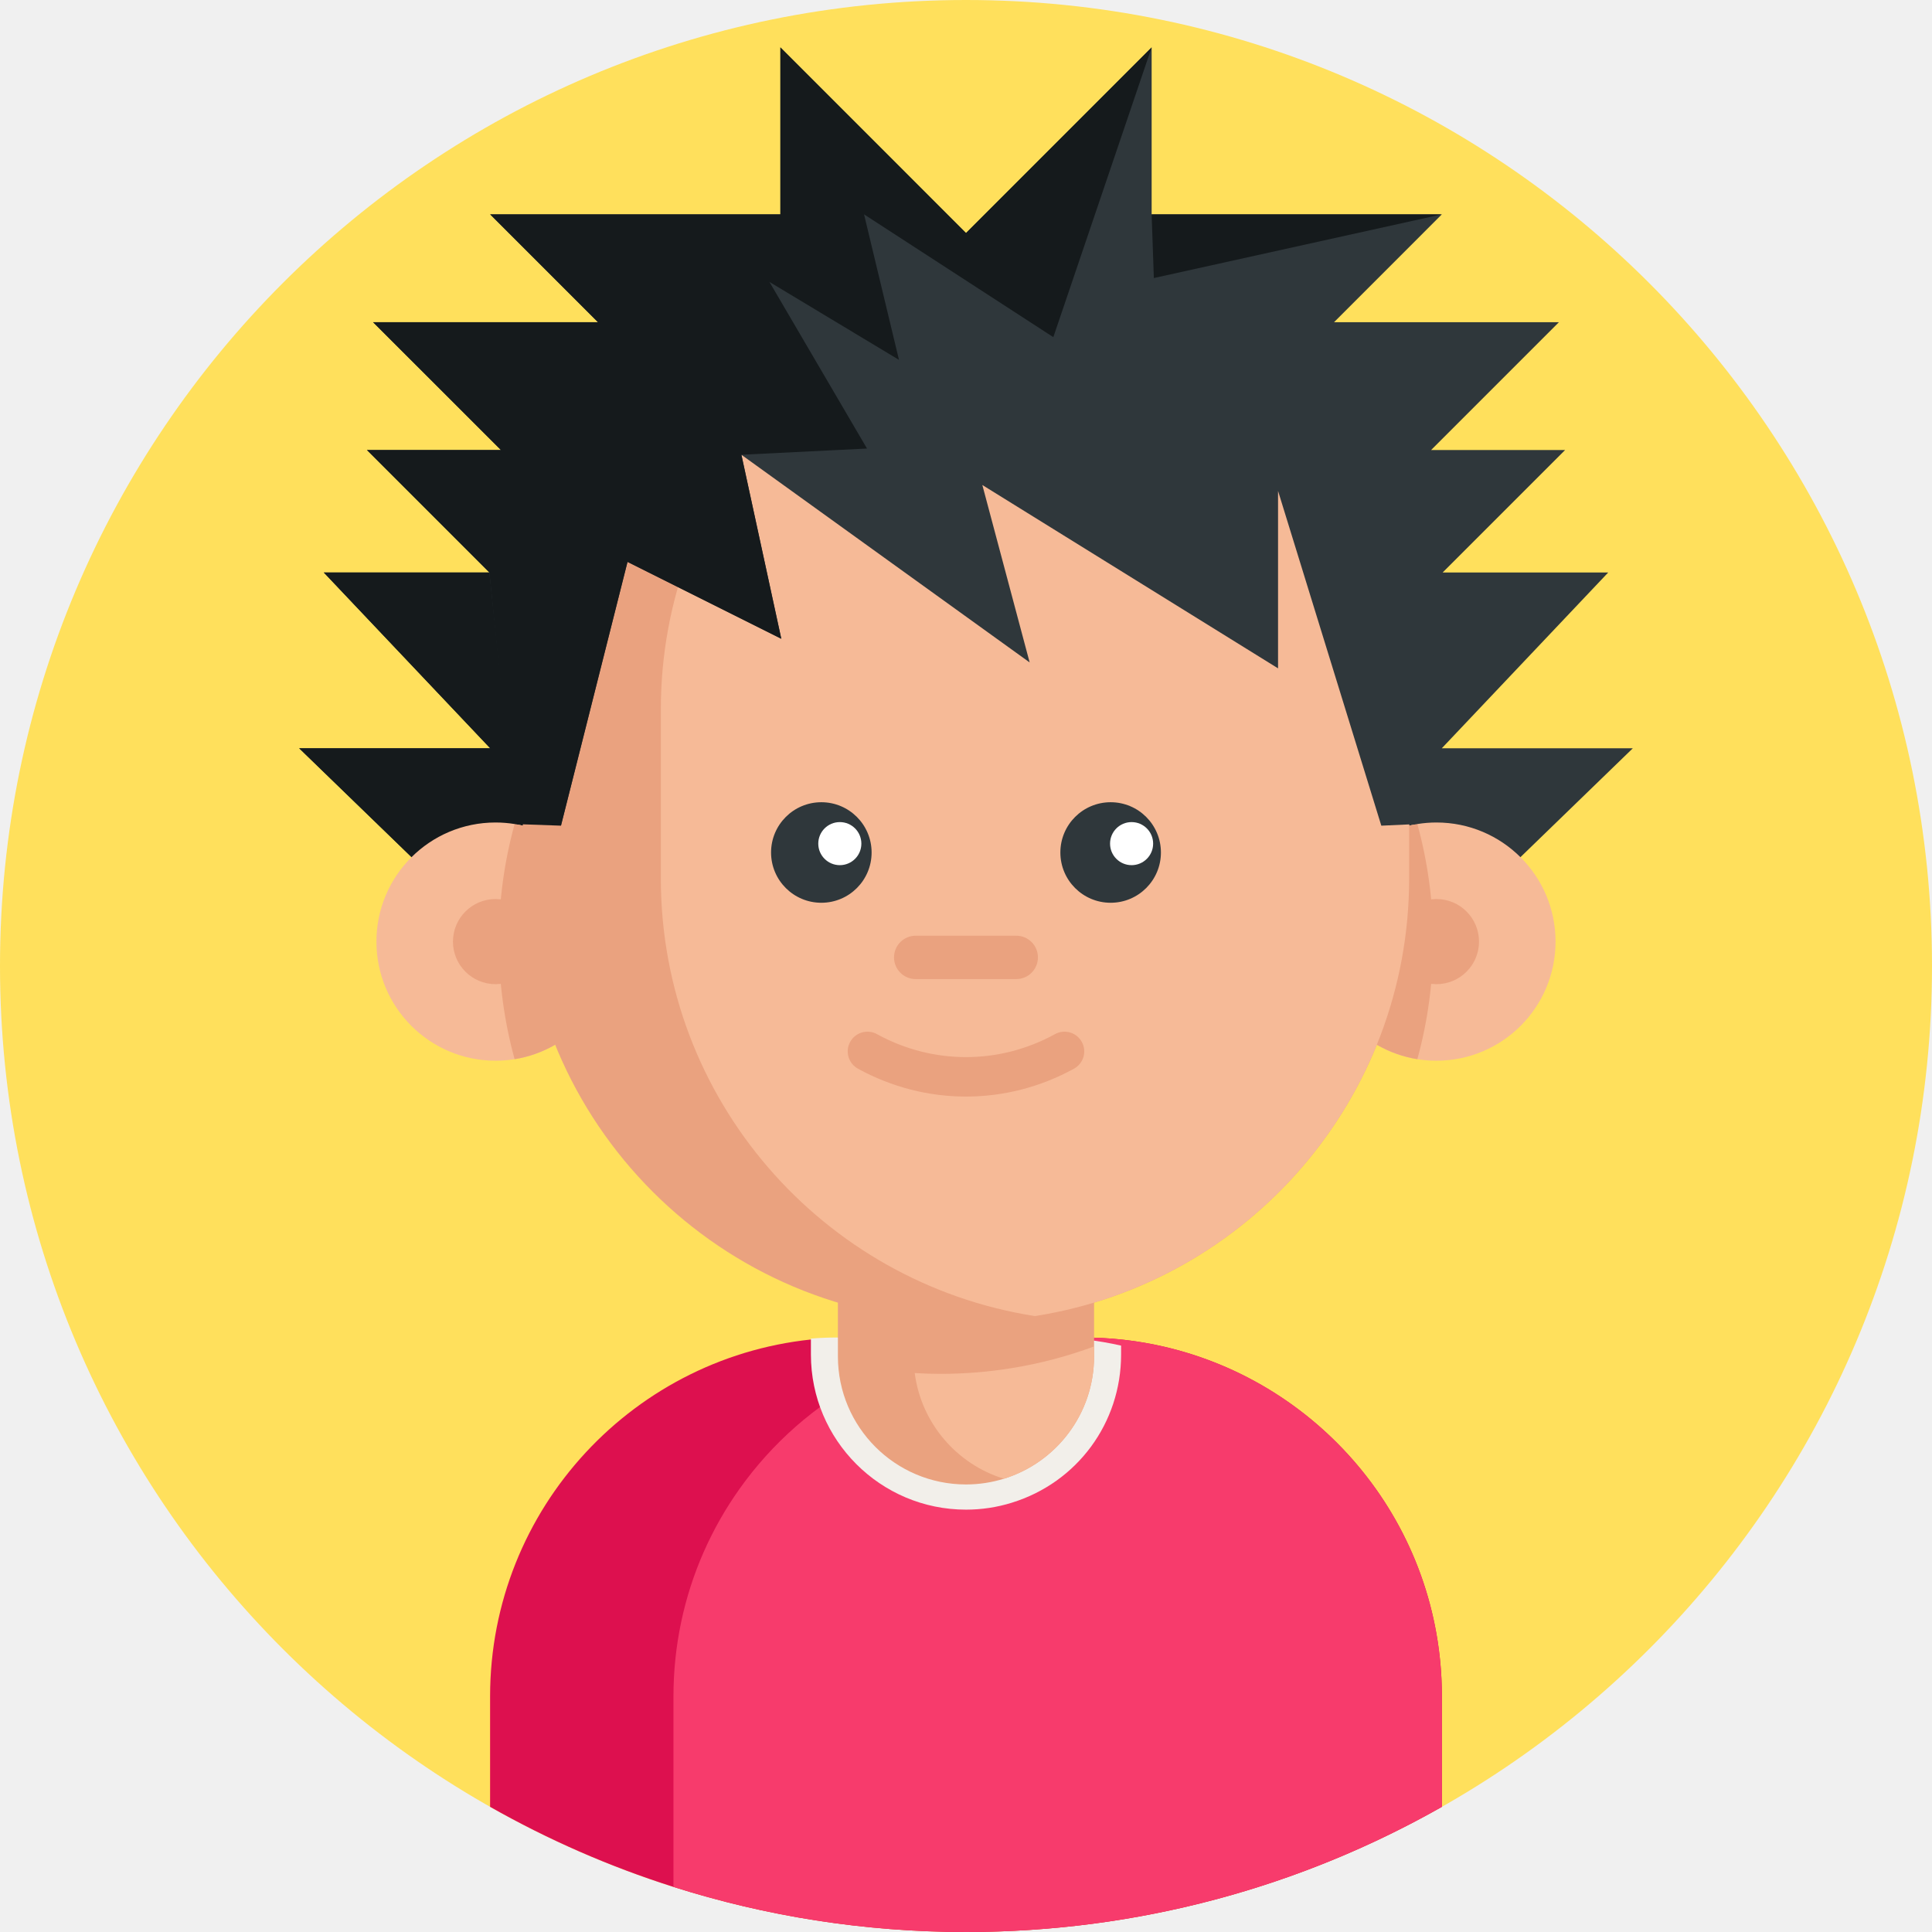
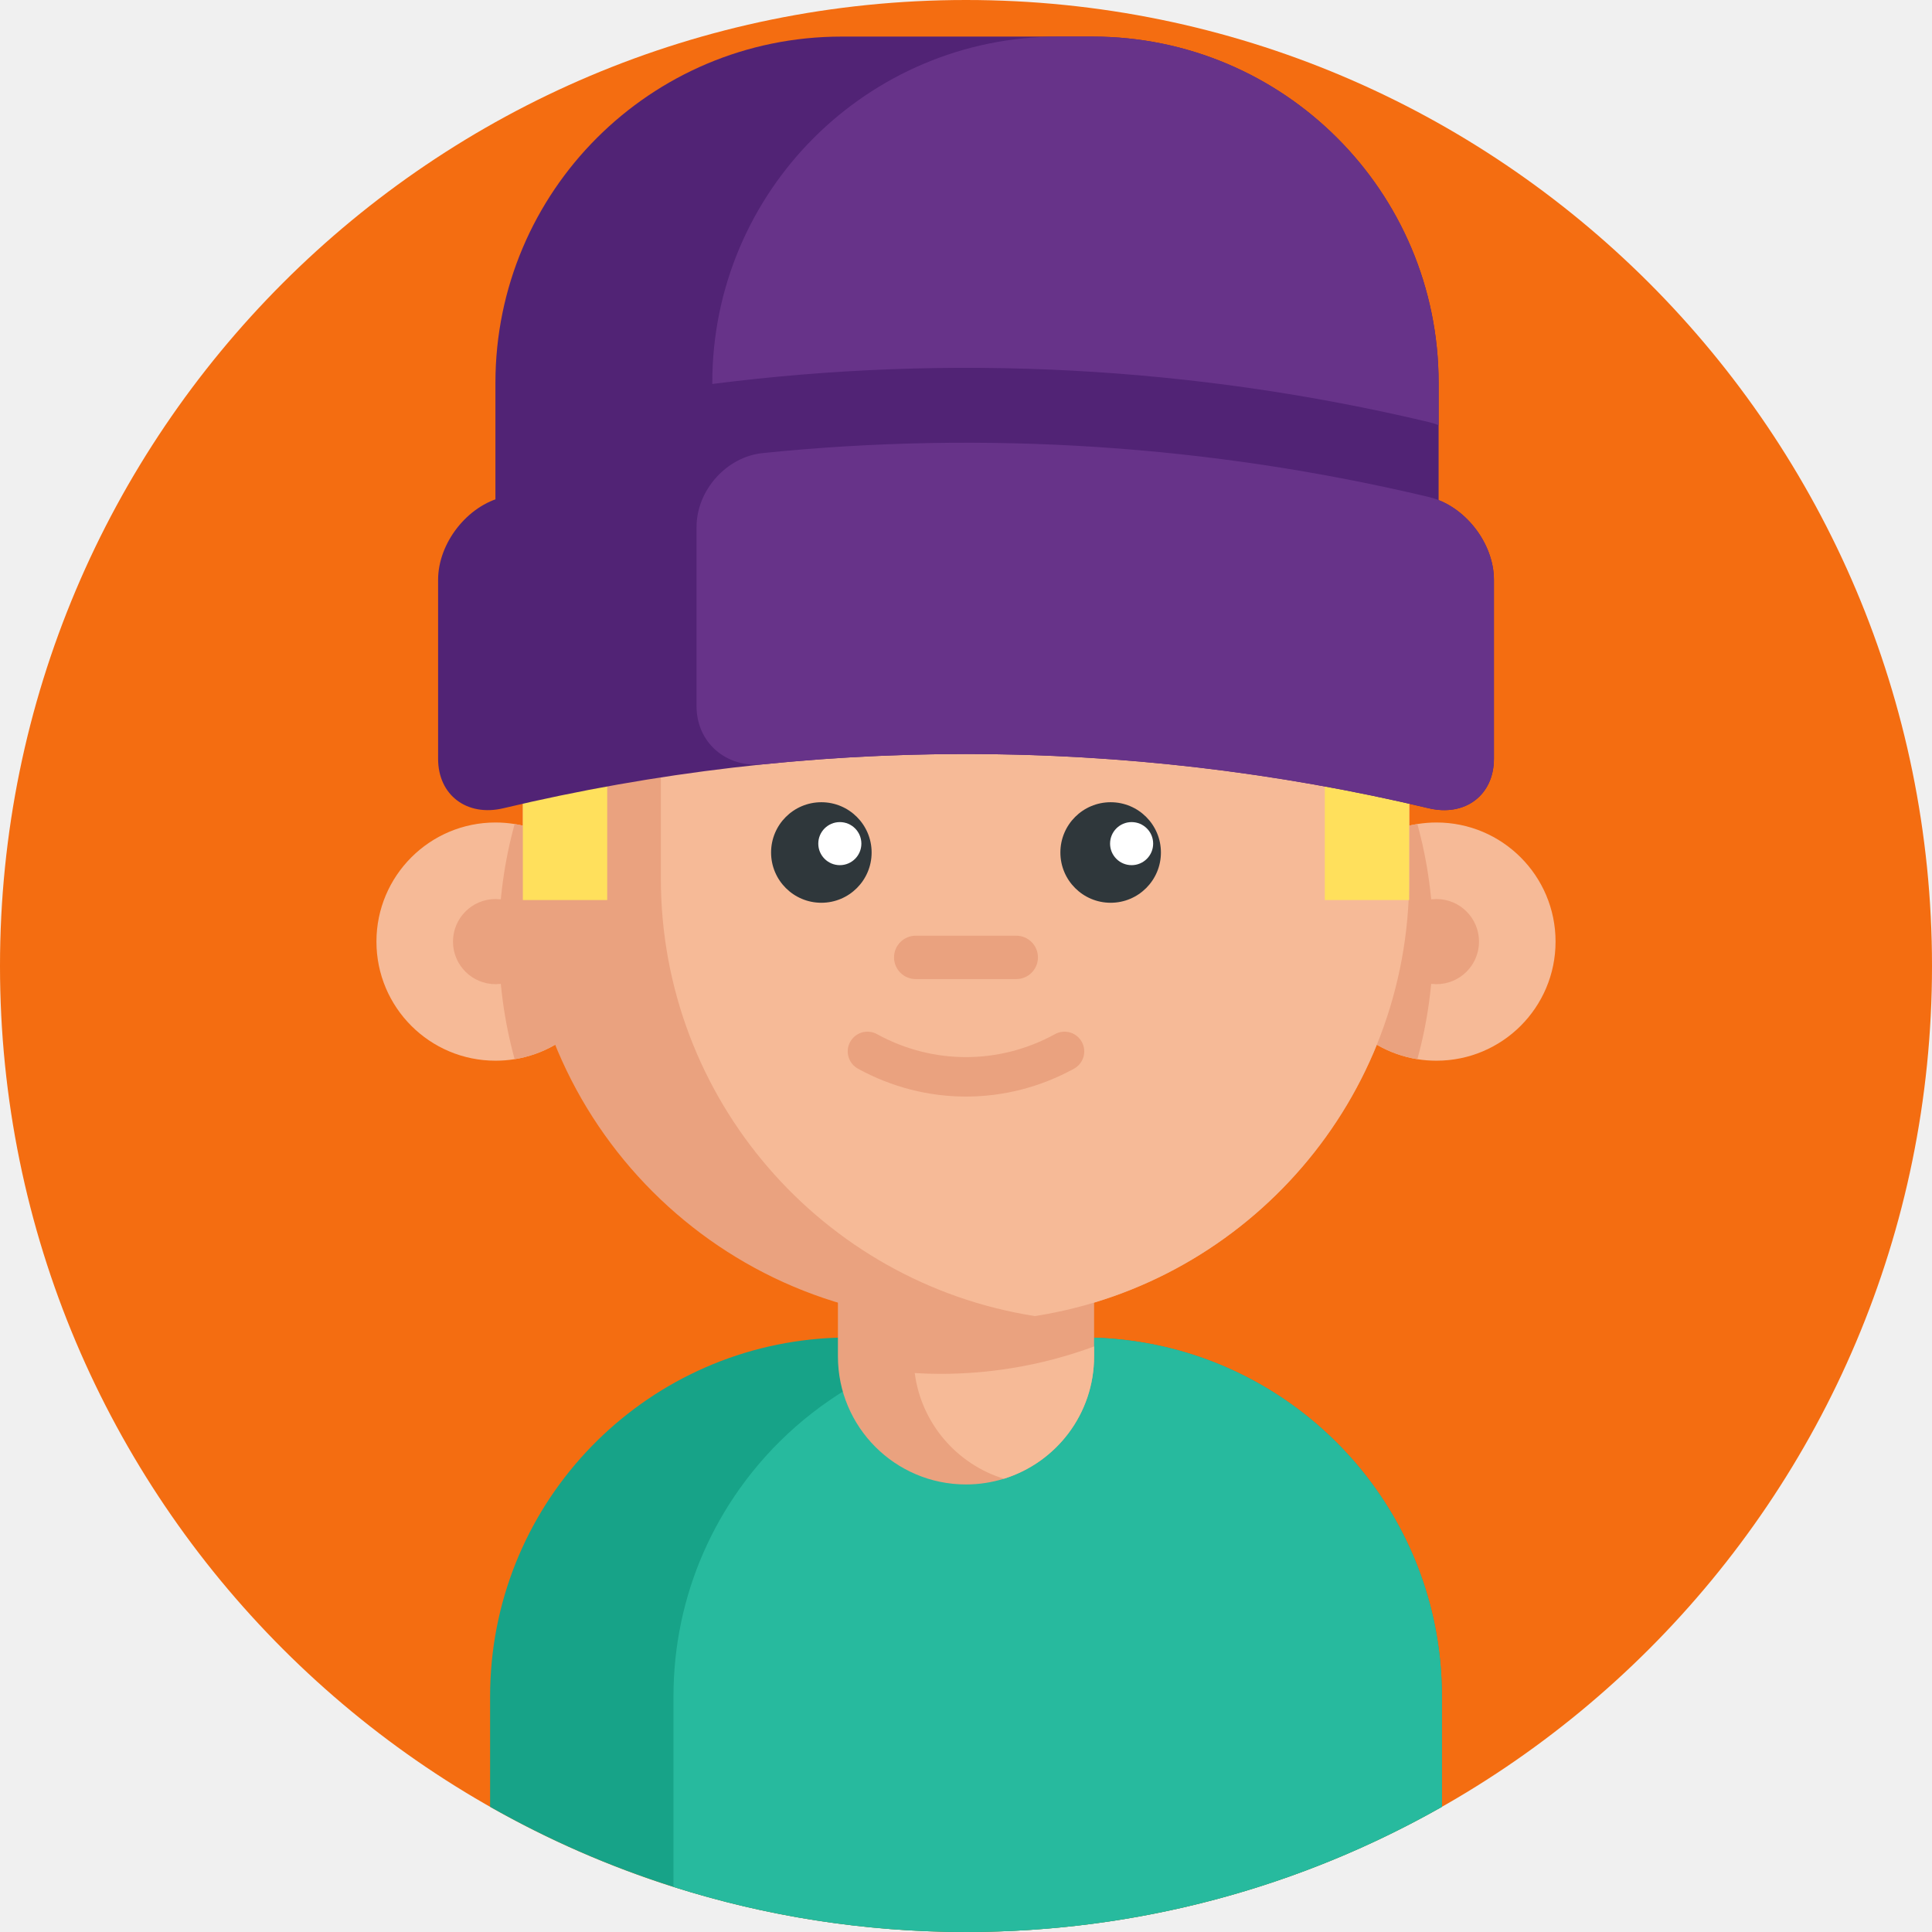
<svg xmlns="http://www.w3.org/2000/svg" height="512pt" viewBox="0 0 512 512" width="512pt">
-   <path d="m512 256c0 141.387-114.613 256-256 256s-256-114.613-256-256 114.613-256 256-256 256 114.613 256 256zm0 0" fill="#ffe05c" />
-   <path d="m382.121 449.578v29.246c-37.223 21.117-80.262 33.176-126.121 33.176-27.031 0-53.07-4.191-77.531-11.953-17.031-5.402-33.301-12.551-48.59-21.223v-29.246c0-49.914 38.445-90.863 87.355-94.812 2.57-.211 5.16-.316 7.785-.316h61.953c7.324 0 14.449.816 21.293 2.383 42.297 9.676 73.855 47.531 73.855 92.746zm0 0" fill="#dd104f" />
-   <path d="m382.121 449.578v29.246c-22.727 12.895-47.613 22.414-74 27.855-14.773 3.062-30.02 4.848-45.609 5.234-2.16.055-4.336.086-6.508.086-27.031 0-53.07-4.191-77.531-11.953v-50.469c0-6.742.699-13.324 2.035-19.668 2.719-12.957 8.078-24.93 15.488-35.359 17.238-24.27 45.586-40.102 77.625-40.102h13.352c52.559 0 95.148 42.59 95.148 95.129zm0 0" fill="#f73b6c" />
-   <path d="m432.715 198.301-86.527 83.832h-180.371l-7.625-7.387-78.91-76.445h50.633l-44.105-46.582h43.887l-32.453-32.457h35.516l-33.887-33.875h59.602l-28.578-28.578h76.914v-44.25l49.195 49.203 49.191-49.203v44.25h76.906l-28.566 28.578h59.59l-33.875 33.875h35.516l-32.457 32.457h43.879l-44.098 46.582zm0 0" fill="#2f373b" />
-   <path d="m170.312 151.719v130.414h-4.496l-7.625-7.387-78.91-76.445h50.633l-44.105-46.582zm0 0" fill="#151a1c" />
-   <path d="m297.102 356.602v2.371c0 18.129-11.629 33.906-28.953 39.258-3.918 1.223-8.016 1.84-12.152 1.84-22.664 0-41.098-18.434-41.098-41.098v-4.242c2.32-.188 4.66-.281 7.031-.281h55.945c6.613 0 13.051.742 19.227 2.152zm0 0" fill="#f2efea" />
-   <path d="m289.941 317.801v41.656c0 15.25-10.055 28.141-23.906 32.422-3.168.98-6.547 1.516-10.043 1.516-18.742 0-33.938-15.195-33.938-33.938v-41.656zm0 0" fill="#eaa27f" />
-   <path d="m289.941 356.816v2.641c0 15.25-10.055 28.141-23.906 32.422-12.496-3.844-21.891-14.707-23.625-28.004 2.266.141 4.547.211 6.836.211 6.422 0 12.719-.512 18.852-1.52 7.555-1.211 14.855-3.156 21.844-5.75zm0 0" fill="#f6ba97" />
-   <path d="m162.887 249.535c0 15.711-11.477 28.742-26.508 31.16-1.641.266-3.332.402-5.055.402-17.438 0-31.566-14.125-31.566-31.562s14.129-31.566 31.566-31.566c1.723 0 3.414.141 5.055.406 15.031 2.418 26.508 15.445 26.508 31.16zm0 0" fill="#f6ba97" />
-   <path d="m162.887 249.535c0 15.711-11.477 28.742-26.508 31.16-2.73-9.93-4.188-20.379-4.188-31.16 0-10.785 1.457-21.234 4.188-31.16 15.031 2.418 26.508 15.445 26.508 31.16zm0 0" fill="#eaa27f" />
-   <path d="m142.605 249.535c0 6.23-5.051 11.281-11.281 11.281s-11.285-5.051-11.285-11.281c0-6.23 5.055-11.281 11.285-11.281s11.281 5.051 11.281 11.281zm0 0" fill="#eaa27f" />
-   <path d="m349.105 249.535c0 15.711 11.477 28.742 26.508 31.16 1.645.266 3.332.402 5.055.402 17.438 0 31.566-14.125 31.566-31.562s-14.129-31.566-31.566-31.566c-1.723 0-3.41.141-5.055.406-15.031 2.418-26.508 15.445-26.508 31.16zm0 0" fill="#f6ba97" />
-   <path d="m349.105 249.535c0 15.711 11.477 28.742 26.508 31.16 2.73-9.93 4.188-20.379 4.188-31.16 0-10.785-1.457-21.234-4.188-31.16-15.031 2.418-26.508 15.445-26.508 31.16zm0 0" fill="#eaa27f" />
-   <path d="m373.438 188.039v44.723c0 58.441-42.691 106.922-98.594 115.918-.188.031-.387.062-.574.098-5.945.949-12.051 1.418-18.277 1.418-64.855 0-117.438-52.578-117.438-117.434v-44.723c0-13.656 2.332-26.781 6.637-38.977 16.059-45.703 59.613-78.469 110.801-78.469h.012c6.215 0 12.328.48 18.285 1.418 56.172 8.777 99.148 57.387 99.148 116.027zm0 0" fill="#eaa27f" />
-   <path d="m391.953 249.535c0 6.23-5.051 11.281-11.285 11.281-6.23 0-11.281-5.051-11.281-11.281 0-6.23 5.051-11.281 11.281-11.281 6.234 0 11.285 5.051 11.285 11.281zm0 0" fill="#eaa27f" />
-   <path d="m373.438 188.039v44.723c0 58.441-42.691 106.922-98.594 115.918-.188.031-.387.062-.574.098-56.176-8.777-99.141-57.387-99.141-116.016v-44.723c0-58.641 42.977-107.25 99.16-116.027 56.172 8.777 99.148 57.387 99.148 116.027zm0 0" fill="#f6ba97" />
-   <path d="m255.996 290.602c-9.836 0-19.668-2.465-28.633-7.391-2.531-1.391-3.453-4.566-2.062-7.098 1.391-2.527 4.566-3.449 7.094-2.062 14.777 8.125 32.422 8.125 47.199 0 2.527-1.387 5.703-.465 7.094 2.062 1.391 2.531.469 5.707-2.062 7.098-8.961 4.926-18.797 7.391-28.629 7.391zm0 0" fill="#eaa27f" />
-   <path d="m269.316 259.465h-26.645c-3.176 0-5.746-2.57-5.746-5.746s2.57-5.746 5.746-5.746h26.645c3.176 0 5.746 2.57 5.746 5.746s-2.57 5.746-5.746 5.746zm0 0" fill="#eaa27f" />
-   <path d="m230.984 225.922c0 7.359-5.961 13.32-13.32 13.32-7.359 0-13.324-5.961-13.324-13.32s5.965-13.324 13.324-13.324c7.359 0 13.32 5.965 13.32 13.324zm0 0" fill="#2f373b" />
-   <path d="m307.656 225.922c0 7.359-5.965 13.32-13.324 13.32s-13.324-5.961-13.324-13.32 5.965-13.324 13.324-13.324 13.324 5.965 13.324 13.324zm0 0" fill="#2f373b" />
-   <path d="m228.27 223.57c0 3.152-2.555 5.707-5.707 5.707s-5.711-2.555-5.711-5.707c0-3.152 2.559-5.707 5.711-5.707s5.707 2.555 5.707 5.707zm0 0" fill="#fff" />
-   <path d="m305.594 223.57c0 3.152-2.559 5.707-5.711 5.707-3.152 0-5.707-2.555-5.707-5.707 0-3.152 2.555-5.707 5.707-5.707 3.152 0 5.711 2.555 5.711 5.707zm0 0" fill="#fff" />
-   <path d="m382.309 151.719-6.695 66.656-9.551.438-27.367-88.715v47.023l-78.367-48.59 12.539 47.02-76.391-55.035 10.574 48.766-40.754-20.375-17.637 69.906-13.688-17.148-5.277-49.945 41.578-44.992 14.68-29.059 43.027-9.773 27.023-6.133 60.75 11.922 62.496 45.578zm0 0" fill="#2f373b" />
-   <g fill="#151a1c">
-     <path d="m305.195 12.559-26.055 76.793-23.137-27.59zm0 0" />
-     <path d="m382.102 56.809-76.32 16.875-.586-16.875zm0 0" />
-     <path d="m229.766 118.867-33.289 1.648 10.574 48.766-40.754-20.375-17.637 69.906-12.281-.438-6.684-66.656-32.453-32.457h35.516l-33.887-33.875h59.602l-28.578-28.578h76.914v-44.25l49.195 49.203 11.133 8.055 12.004 19.535-50.16-32.543 9.258 38.559-34.324-20.648zm0 0" />
+   <path d="m512 256c0 141.387-114.613 256-256 256s-256-114.613-256-256 114.613-256 256-256 256 114.613 256 256zm0 0" fill="#f46d11" />
+   <path d="m382.121 449.578v29.246c-37.219 21.117-80.258 33.176-126.117 33.176-27.031 0-53.07-4.191-77.531-11.953-17.031-5.402-33.301-12.551-48.59-21.223v-29.246c0-49.914 38.441-90.863 87.355-94.812 2.57-.211 5.16-.316 7.785-.316h61.949c7.324 0 14.453.816 21.297 2.383 42.297 9.676 73.852 47.531 73.852 92.746zm0 0" fill="#17a388" />
+   <path d="m382.125 449.578v29.246c-22.727 12.895-47.617 22.414-74 27.855-14.773 3.062-30.02 4.848-45.609 5.234-2.164.055-4.336.086-6.508.086-27.031 0-53.07-4.191-77.531-11.953v-50.469c0-6.742.699-13.324 2.035-19.668 2.719-12.957 8.078-24.93 15.484-35.359 17.242-24.27 45.59-40.102 77.629-40.102h13.352c52.559 0 95.148 42.59 95.148 95.129zm0 0" fill="#27ba9e" />
+   <path d="m289.945 317.801v41.656c0 15.25-10.055 28.141-23.906 32.422-3.168.98-6.551 1.516-10.043 1.516-18.746 0-33.938-15.195-33.938-33.938v-41.656zm0 0" fill="#eaa27f" />
+   <path d="m289.945 356.816v2.641c0 15.25-10.055 28.141-23.906 32.422-12.496-3.844-21.891-14.707-23.625-28.004 2.266.141 4.547.211 6.836.211 6.422 0 12.715-.512 18.848-1.52 7.559-1.211 14.859-3.156 21.848-5.75zm0 0" fill="#f6ba97" />
+   <path d="m162.891 249.535c0 15.711-11.477 28.742-26.508 31.16-1.645.266-3.332.402-5.059.402-17.438 0-31.562-14.125-31.562-31.562s14.125-31.566 31.562-31.566c1.727 0 3.414.141 5.059.406 15.031 2.418 26.508 15.445 26.508 31.16zm0 0" fill="#f6ba97" />
+   <path d="m162.891 249.535c0 15.711-11.477 28.742-26.508 31.16-2.73-9.93-4.191-20.379-4.191-31.16 0-10.785 1.461-21.234 4.191-31.16 15.031 2.418 26.508 15.445 26.508 31.16zm0 0" fill="#eaa27f" />
+   <path d="m142.609 249.535c0 6.23-5.051 11.281-11.281 11.281s-11.281-5.051-11.281-11.281c0-6.23 5.051-11.281 11.281-11.281s11.281 5.051 11.281 11.281zm0 0" fill="#eaa27f" />
+   <path d="m349.109 249.535c0 15.711 11.477 28.742 26.508 31.16 1.645.266 3.332.402 5.059.402 17.438 0 31.562-14.125 31.562-31.562s-14.125-31.566-31.562-31.566c-1.727 0-3.414.141-5.059.406-15.031 2.418-26.508 15.445-26.508 31.16zm0 0" fill="#f6ba97" />
+   <g fill="#eaa27f">
+     <path d="m349.109 249.535c0 15.711 11.477 28.742 26.508 31.16 2.73-9.93 4.191-20.379 4.191-31.16 0-10.785-1.461-21.234-4.191-31.16-15.031 2.418-26.508 15.445-26.508 31.16zm0 0" />
+     <path d="m373.441 188.039v44.723c0 58.441-42.695 106.922-98.594 115.918-.191.031-.387.062-.578.098-5.945.949-12.047 1.418-18.273 1.418-64.855 0-117.438-52.578-117.438-117.434v-44.723c0-13.656 2.332-26.781 6.637-38.977 16.059-45.703 59.609-78.469 110.801-78.469h.012c6.215 0 12.328.48 18.285 1.418 56.172 8.777 99.148 57.387 99.148 116.027zm0 0" />
+     <path d="m391.953 249.535c0 6.23-5.051 11.281-11.281 11.281s-11.281-5.051-11.281-11.281c0-6.23 5.051-11.281 11.281-11.281s11.281 5.051 11.281 11.281zm0 0" />
  </g>
+   <path d="m373.441 188.039v44.723c0 58.441-42.695 106.922-98.594 115.918-.191.031-.387.062-.578.098-56.172-8.777-99.137-57.387-99.137-116.016v-44.723c0-58.641 42.977-107.25 99.16-116.027 56.172 8.777 99.148 57.387 99.148 116.027zm0 0" fill="#f6ba97" />
+   <path d="m255.996 290.602c-9.832 0-19.668-2.465-28.629-7.391-2.531-1.391-3.453-4.566-2.062-7.098 1.391-2.527 4.566-3.449 7.094-2.062 14.777 8.125 32.422 8.125 47.199 0 2.523-1.387 5.703-.465 7.094 2.062 1.391 2.531.465 5.707-2.062 7.098-8.961 4.926-18.797 7.391-28.633 7.391zm0 0" fill="#eaa27f" />
+   <path d="m269.32 259.465h-26.645c-3.176 0-5.746-2.57-5.746-5.746s2.57-5.746 5.746-5.746h26.645c3.176 0 5.746 2.57 5.746 5.746s-2.57 5.746-5.746 5.746zm0 0" fill="#eaa27f" />
+   <path d="m230.988 225.922c0 7.359-5.965 13.32-13.32 13.32-7.359 0-13.324-5.961-13.324-13.32s5.965-13.324 13.324-13.324c7.355 0 13.32 5.965 13.32 13.324zm0 0" fill="#2f373b" />
+   <path d="m307.656 225.922c0 7.359-5.965 13.32-13.32 13.32-7.359 0-13.324-5.961-13.324-13.32s5.965-13.324 13.324-13.324c7.355 0 13.32 5.965 13.32 13.324zm0 0" fill="#2f373b" />
+   <path d="m228.273 223.57c0 3.152-2.555 5.707-5.707 5.707s-5.711-2.555-5.711-5.707c0-3.152 2.559-5.707 5.711-5.707s5.707 2.555 5.707 5.707zm0 0" fill="#fff" />
+   <path d="m305.598 223.57c0 3.152-2.559 5.707-5.711 5.707-3.152 0-5.707-2.555-5.707-5.707 0-3.152 2.555-5.707 5.707-5.707 3.152 0 5.711 2.555 5.711 5.707zm0 0" fill="#fff" />
+   <path d="m381.246 101.449v70.875h-249.953v-70.875c0-50.68 41.078-91.754 91.754-91.754h66.445c50.676 0 91.754 41.074 91.754 91.754zm0 0" fill="#512375" />
+   <path d="m138.559 169.555h22.359v68.965h-22.359zm0 0" fill="#ffe05c" />
+   <path d="m351.086 169.555h22.359v68.965h-22.359zm0 0" fill="#ffe05c" />
+   <path d="m381.246 101.449v11.23c-.848-.344-1.715-.617-2.602-.824-62.32-14.816-126.652-18.18-189.879-10.094v-.312c0-50.68 41.074-91.754 91.75-91.754h8.977c50.676 0 91.754 41.074 91.754 91.754zm0 0" fill="#673389" />
+   <path d="m395.906 153.641v47.449c-.004 9.68-7.691 15.379-17.266 13.109-80.633-19.172-164.645-19.172-245.273 0-9.574 2.27-17.266-3.426-17.266-13.109 0-15.816 0-31.633 0-47.449 0-9.672 7.691-19.66 17.266-21.934 80.633-19.172 164.641-19.176 245.273 0 9.574 2.27 17.262 12.262 17.266 21.934zm0 0" fill="#512375" />
+   <path d="m395.906 153.641v47.449c-.004 9.68-7.691 15.379-17.266 13.109-57.914-13.77-117.57-17.648-176.465-11.641-9.734.988-17.586-5.746-17.586-15.43 0-15.816 0-31.633 0-47.449 0-9.672 7.852-18.629 17.586-19.613 58.895-6.012 118.551-2.133 176.465 11.641 9.574 2.27 17.262 12.262 17.266 21.934zm0 0" fill="#673389" />
</svg>
